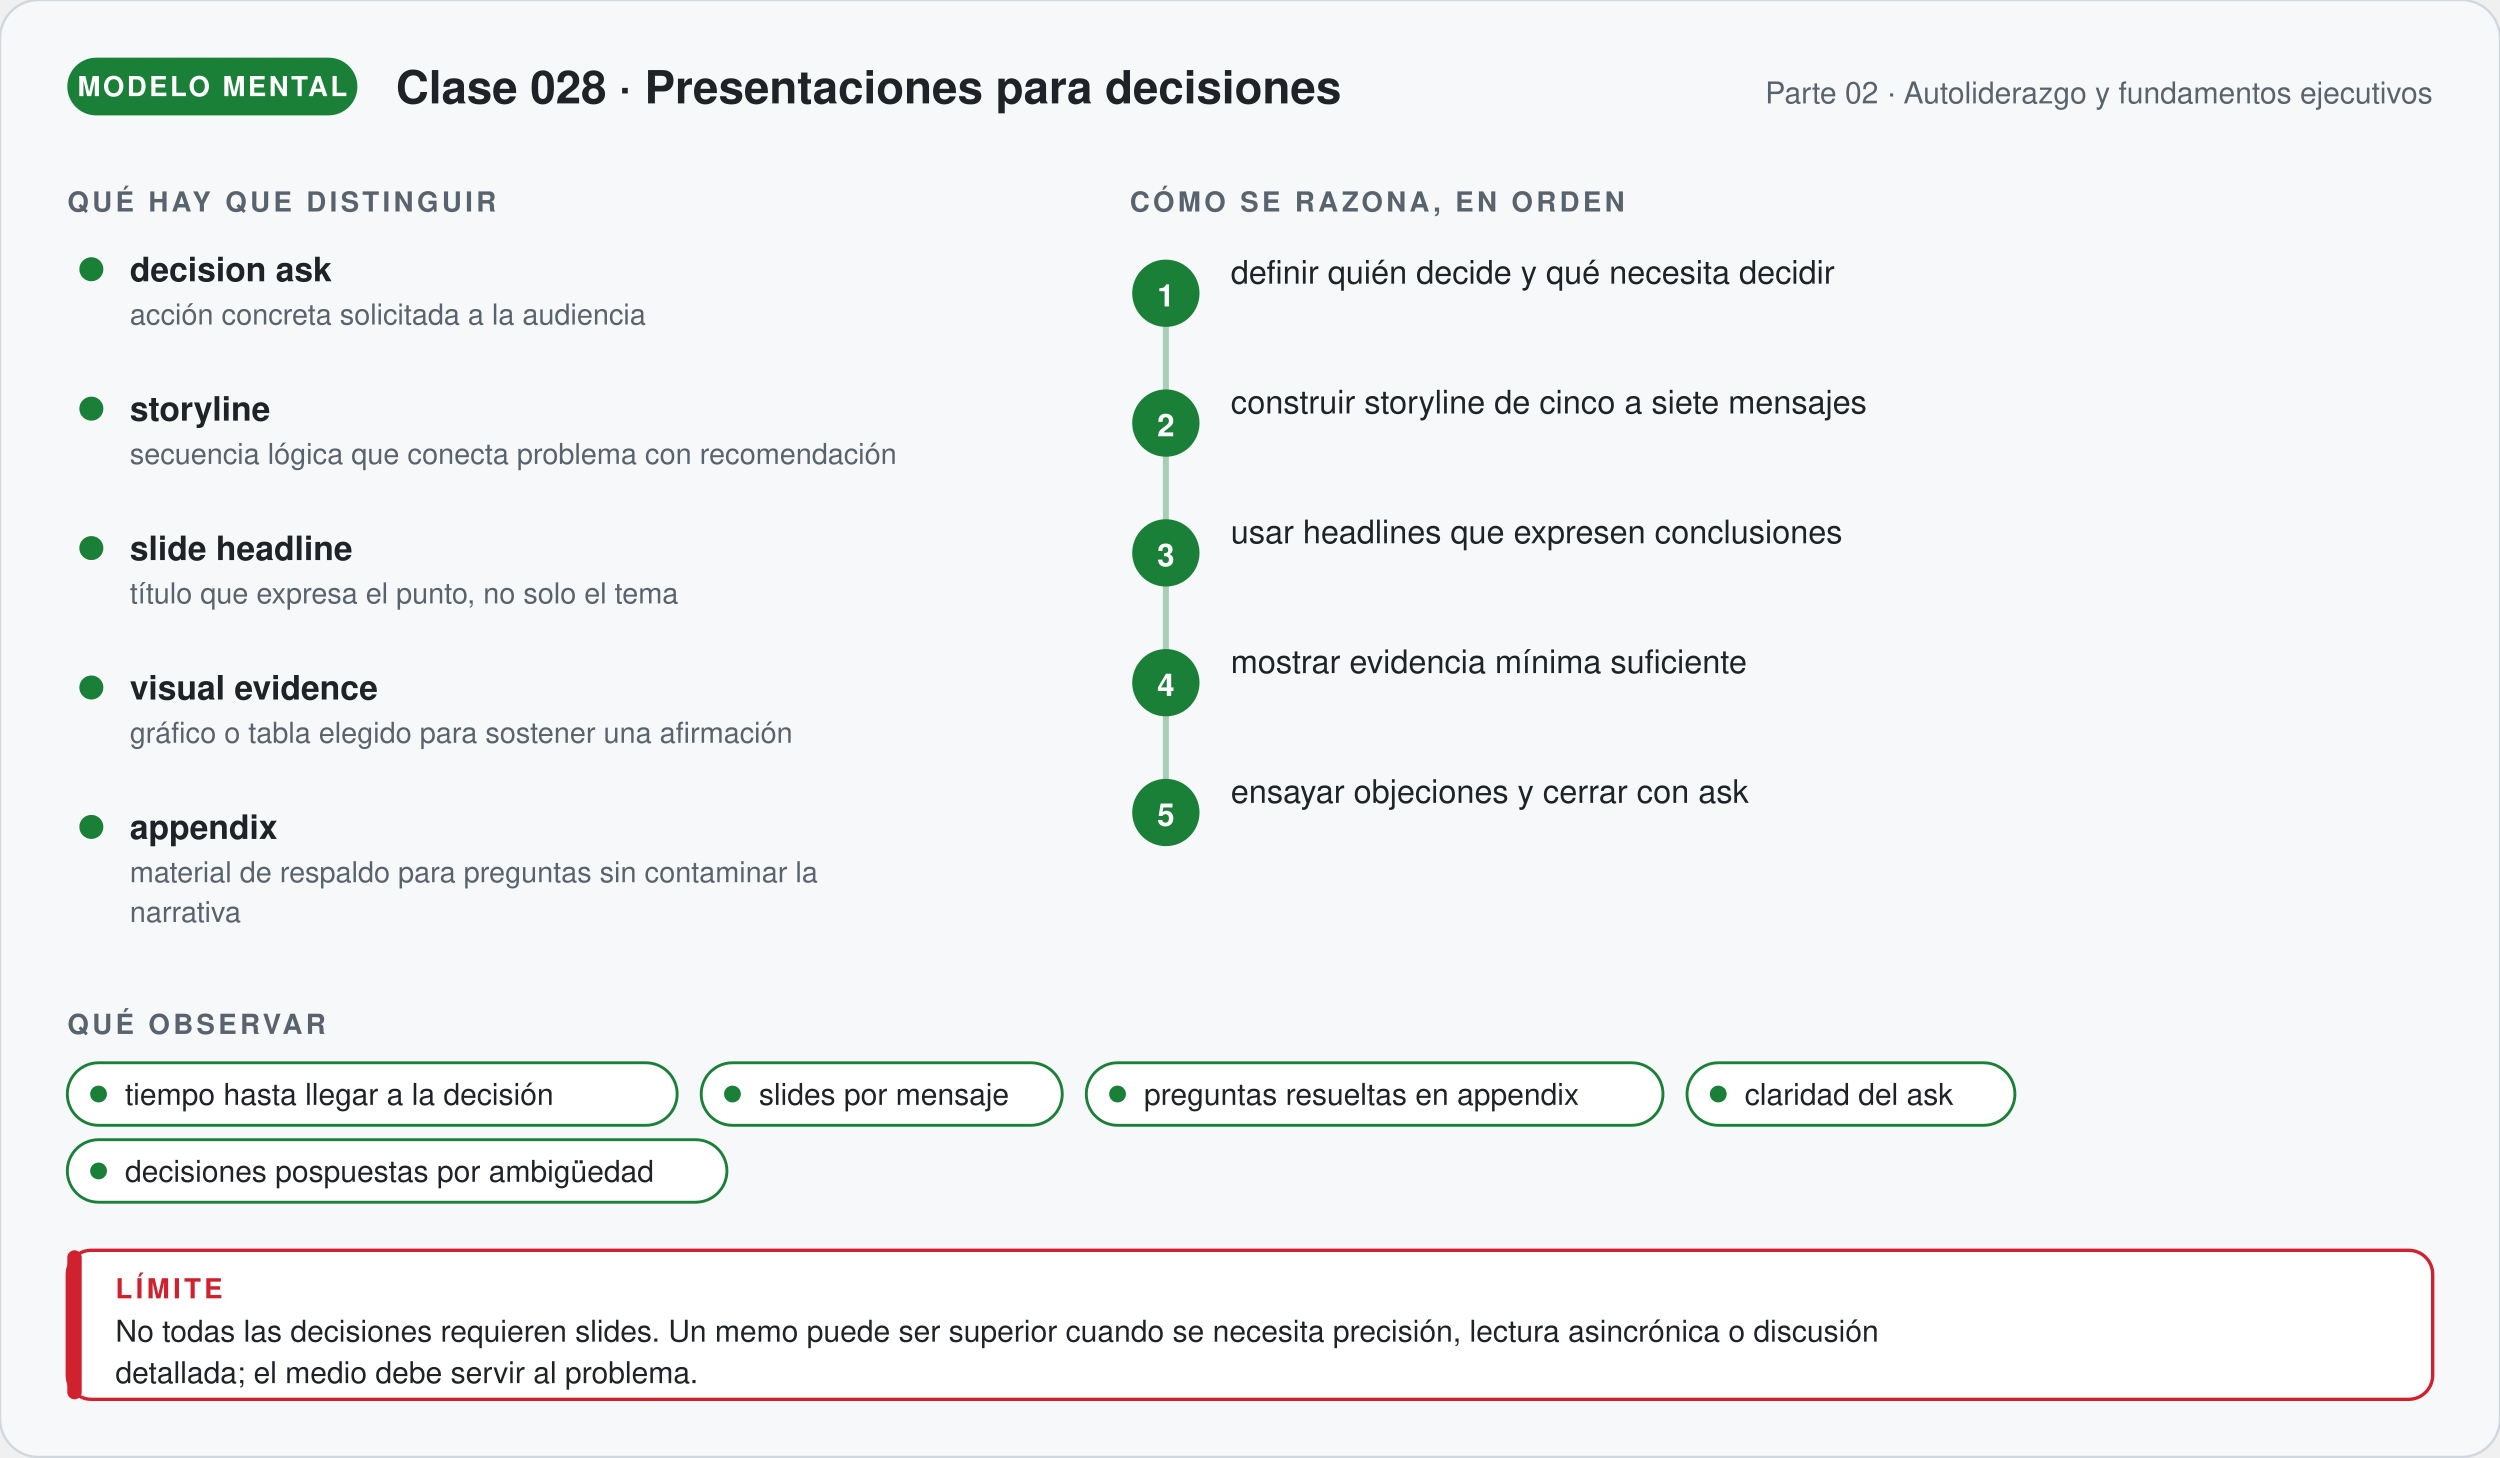
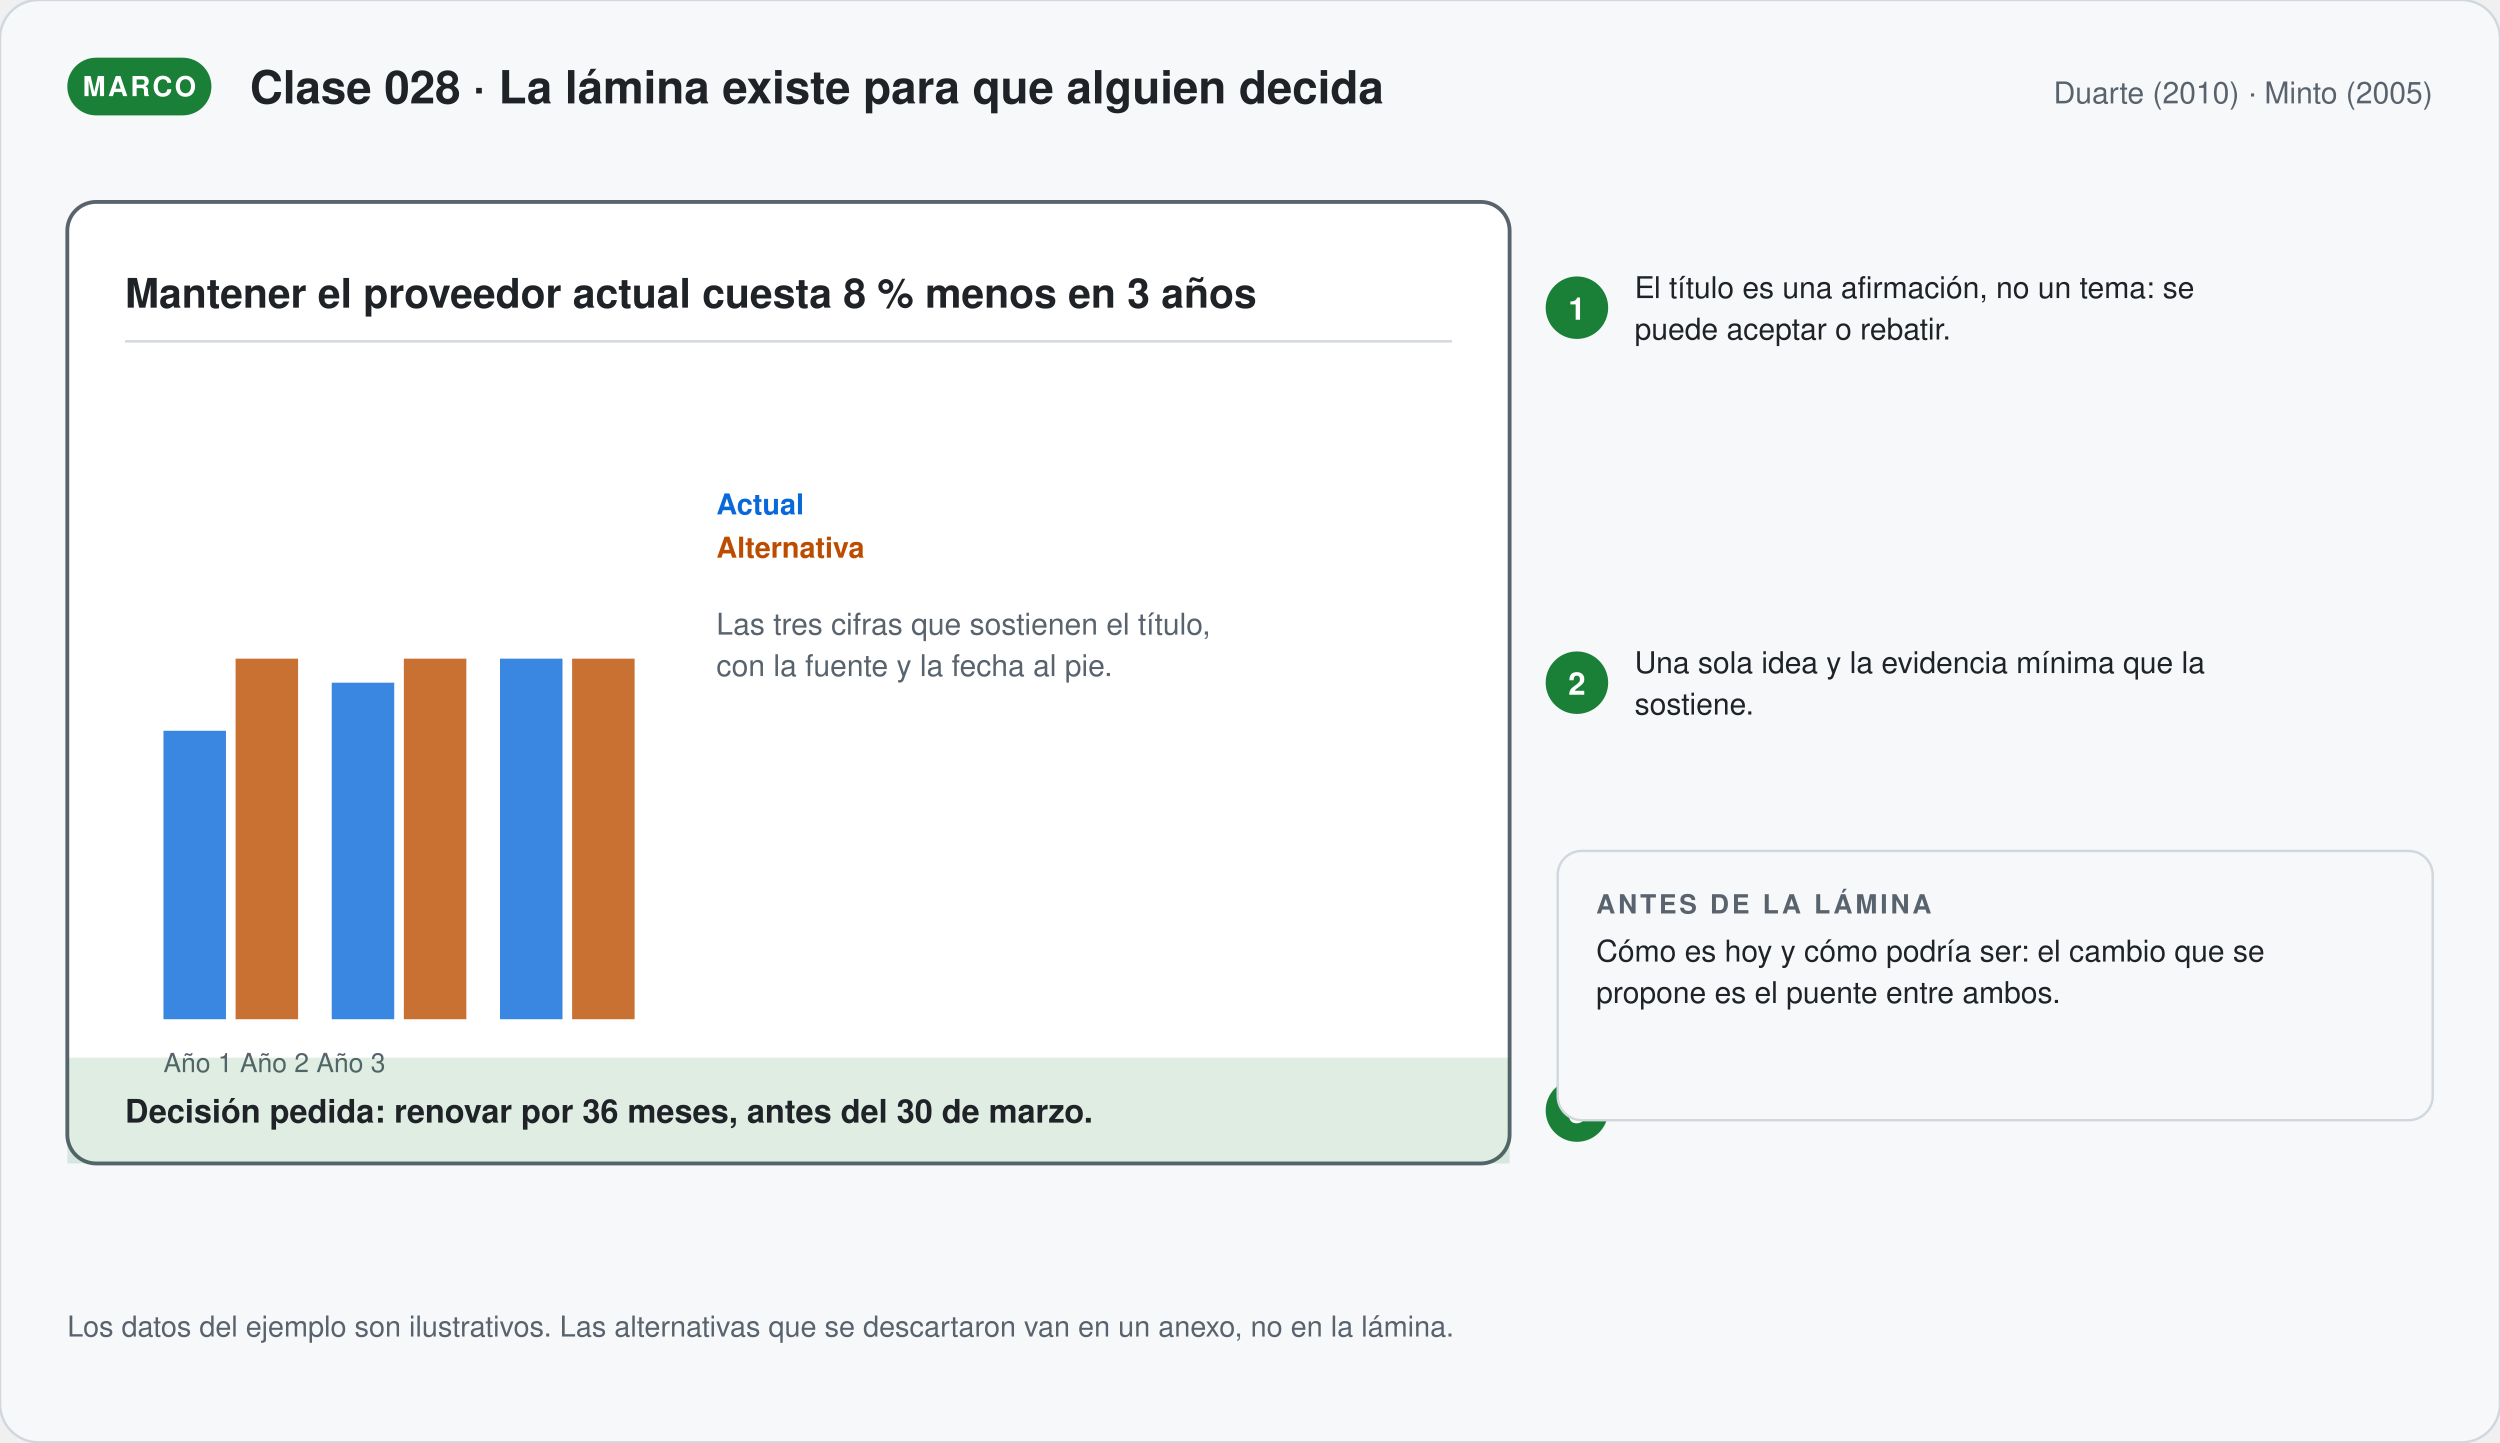
- <svg xmlns="http://www.w3.org/2000/svg" viewBox="0 0 1040 606.12" width="1040" role="img" aria-labelledby="t-g28 d-g28" font-family="'Segoe UI', 'Helvetica Neue', Helvetica, Arial, sans-serif">
+ <svg xmlns="http://www.w3.org/2000/svg" viewBox="0 0 1040 600" width="1040" role="img" aria-labelledby="t-028 d-028" font-family="'Segoe UI', 'Helvetica Neue', Helvetica, Arial, sans-serif">
  <defs>
-     <marker id="p-g28" viewBox="0 0 10 10" refX="8" refY="5" markerWidth="7" markerHeight="7" orient="auto">
+     <marker id="p-028" viewBox="0 0 10 10" refX="8" refY="5" markerWidth="7" markerHeight="7" orient="auto">
      <path d="M1,1 L9,5 L1,9 Z" fill="#59636e" />
    </marker>
  </defs>
-   <rect width="1040" height="606.12" rx="16" fill="#f6f8fa" stroke="#d0d7de" />
-   <rect x="28" y="24" width="120.67" height="24" rx="12" fill="#1a7f37" />
-   <text x="88.335" y="40" font-size="11.5" font-weight="700" fill="#ffffff" text-anchor="middle" letter-spacing="1">MODELO MENTAL</text>
-   <text x="164.67" y="43" font-size="19" font-weight="700" fill="#1f2328" text-anchor="start">Clase 028 · Presentaciones para decisiones</text>
-   <text x="1012" y="43" font-size="12.5" font-weight="400" fill="#59636e" text-anchor="end">Parte 02 · Autoliderazgo y fundamentos ejecutivos</text>
-   <text x="28" y="88" font-size="11.5" font-weight="700" fill="#59636e" text-anchor="start" letter-spacing="1.4">QUÉ HAY QUE DISTINGUIR</text>
-   <circle cx="38" cy="112" r="5" fill="#1a7f37" />
-   <text x="54" y="117" font-size="14" font-weight="700" fill="#1f2328" text-anchor="start">decision ask</text>
-   <text x="54" y="135" font-size="12" font-weight="400" fill="#59636e" text-anchor="start">acción concreta solicitada a la audiencia</text>
-   <circle cx="38" cy="170" r="5" fill="#1a7f37" />
-   <text x="54" y="175" font-size="14" font-weight="700" fill="#1f2328" text-anchor="start">storyline</text>
-   <text x="54" y="193" font-size="12" font-weight="400" fill="#59636e" text-anchor="start">secuencia lógica que conecta problema con recomendación</text>
-   <circle cx="38" cy="228" r="5" fill="#1a7f37" />
-   <text x="54" y="233" font-size="14" font-weight="700" fill="#1f2328" text-anchor="start">slide headline</text>
-   <text x="54" y="251" font-size="12" font-weight="400" fill="#59636e" text-anchor="start">título que expresa el punto, no solo el tema</text>
-   <circle cx="38" cy="286" r="5" fill="#1a7f37" />
-   <text x="54" y="291" font-size="14" font-weight="700" fill="#1f2328" text-anchor="start">visual evidence</text>
-   <text x="54" y="309" font-size="12" font-weight="400" fill="#59636e" text-anchor="start">gráfico o tabla elegido para sostener una afirmación</text>
-   <circle cx="38" cy="344" r="5" fill="#1a7f37" />
-   <text x="54" y="349" font-size="14" font-weight="700" fill="#1f2328" text-anchor="start">appendix</text>
-   <text x="54" y="367" font-size="12" font-weight="400" fill="#59636e" text-anchor="start">material de respaldo para preguntas sin contaminar la</text>
-   <text x="54" y="383.56" font-size="12" font-weight="400" fill="#59636e" text-anchor="start">narrativa</text>
-   <text x="470" y="88" font-size="11.5" font-weight="700" fill="#59636e" text-anchor="start" letter-spacing="1.4">CÓMO SE RAZONA, EN ORDEN</text>
-   <path d="M485,122 V338" stroke="#1a7f37" stroke-width="2.5" stroke-opacity="0.35" />
-   <circle cx="485" cy="122" r="14" fill="#1a7f37" />
-   <text x="485" y="127.5" font-size="13" font-weight="700" fill="#ffffff" text-anchor="middle">1</text>
-   <text x="512" y="118" font-size="13.5" font-weight="500" fill="#1f2328" text-anchor="start">definir quién decide y qué necesita decidir</text>
-   <circle cx="485" cy="176" r="14" fill="#1a7f37" />
-   <text x="485" y="181.5" font-size="13" font-weight="700" fill="#ffffff" text-anchor="middle">2</text>
-   <text x="512" y="172" font-size="13.5" font-weight="500" fill="#1f2328" text-anchor="start">construir storyline de cinco a siete mensajes</text>
-   <circle cx="485" cy="230" r="14" fill="#1a7f37" />
-   <text x="485" y="235.5" font-size="13" font-weight="700" fill="#ffffff" text-anchor="middle">3</text>
-   <text x="512" y="226" font-size="13.5" font-weight="500" fill="#1f2328" text-anchor="start">usar headlines que expresen conclusiones</text>
-   <circle cx="485" cy="284" r="14" fill="#1a7f37" />
-   <text x="485" y="289.5" font-size="13" font-weight="700" fill="#ffffff" text-anchor="middle">4</text>
-   <text x="512" y="280" font-size="13.5" font-weight="500" fill="#1f2328" text-anchor="start">mostrar evidencia mínima suficiente</text>
-   <circle cx="485" cy="338" r="14" fill="#1a7f37" />
-   <text x="485" y="343.5" font-size="13" font-weight="700" fill="#ffffff" text-anchor="middle">5</text>
-   <text x="512" y="334" font-size="13.5" font-weight="500" fill="#1f2328" text-anchor="start">ensayar objeciones y cerrar con ask</text>
-   <text x="28" y="430.12" font-size="11.5" font-weight="700" fill="#59636e" text-anchor="start" letter-spacing="1.4">QUÉ OBSERVAR</text>
-   <rect x="28" y="442.12" width="253.7" height="26" rx="13" fill="#ffffff" stroke="#1a7f37" stroke-width="1.2" />
-   <circle cx="41" cy="455.12" r="3.5" fill="#1a7f37" />
-   <text x="52" y="459.62" font-size="12.5" font-weight="400" fill="#1f2328" text-anchor="start">tiempo hasta llegar a la decisión</text>
-   <rect x="291.7" y="442.12" width="150.2" height="26" rx="13" fill="#ffffff" stroke="#1a7f37" stroke-width="1.2" />
-   <circle cx="304.7" cy="455.12" r="3.5" fill="#1a7f37" />
-   <text x="315.7" y="459.62" font-size="12.5" font-weight="400" fill="#1f2328" text-anchor="start">slides por mensaje</text>
-   <rect x="451.9" y="442.12" width="239.9" height="26" rx="13" fill="#ffffff" stroke="#1a7f37" stroke-width="1.2" />
-   <circle cx="464.9" cy="455.12" r="3.5" fill="#1a7f37" />
-   <text x="475.9" y="459.62" font-size="12.5" font-weight="400" fill="#1f2328" text-anchor="start">preguntas resueltas en appendix</text>
-   <rect x="701.8" y="442.12" width="136.4" height="26" rx="13" fill="#ffffff" stroke="#1a7f37" stroke-width="1.2" />
-   <circle cx="714.8" cy="455.12" r="3.5" fill="#1a7f37" />
-   <text x="725.8" y="459.62" font-size="12.5" font-weight="400" fill="#1f2328" text-anchor="start">claridad del ask</text>
-   <rect x="28" y="474.12" width="274.4" height="26" rx="13" fill="#ffffff" stroke="#1a7f37" stroke-width="1.2" />
-   <circle cx="41" cy="487.12" r="3.5" fill="#1a7f37" />
-   <text x="52" y="491.62" font-size="12.5" font-weight="400" fill="#1f2328" text-anchor="start">decisiones pospuestas por ambigüedad</text>
-   <rect x="28" y="520.12" width="984" height="62" rx="10" fill="#ffffff" stroke="#cf222e" stroke-width="1.4" />
-   <rect x="28" y="520.12" width="6" height="62" rx="3" fill="#cf222e" />
-   <text x="48" y="540.12" font-size="11.5" font-weight="700" fill="#cf222e" text-anchor="start" letter-spacing="1.4">LÍMITE</text>
-   <text x="48" y="558.12" font-size="12.5" font-weight="400" fill="#1f2328" text-anchor="start">No todas las decisiones requieren slides. Un memo puede ser superior cuando se necesita precisión, lectura asincrónica o discusión</text>
-   <text x="48" y="575.37" font-size="12.5" font-weight="400" fill="#1f2328" text-anchor="start">detallada; el medio debe servir al problema.</text>
+   <rect width="1040" height="600" rx="16" fill="#f6f8fa" stroke="#d0d7de" />
+   <rect x="28" y="24" width="59.95" height="24" rx="12" fill="#1a7f37" />
+   <text x="57.975" y="40" font-size="11.5" font-weight="700" fill="#ffffff" text-anchor="middle" letter-spacing="1">MARCO</text>
+   <text x="103.95" y="43" font-size="19" font-weight="700" fill="#1f2328" text-anchor="start">Clase 028 · La lámina existe para que alguien decida</text>
+   <text x="1012" y="43" font-size="12.5" font-weight="400" fill="#59636e" text-anchor="end">Duarte (2010) · Minto (2005)</text>
+   <rect x="28" y="84" width="600" height="400" rx="12" fill="#ffffff" stroke="#59636e" stroke-width="1.6" />
+   <text x="52" y="128" font-size="17" font-weight="700" fill="#1f2328" text-anchor="start">Mantener el proveedor actual cuesta 8 % menos en 3 años</text>
+   <line x1="52" y1="142" x2="604" y2="142" stroke="#d0d7de" />
+   <rect x="68" y="304" width="26" height="120" fill="#0969da" fill-opacity="0.8" />
+   <rect x="98" y="274" width="26" height="150" fill="#bc4c00" fill-opacity="0.8" />
+   <rect x="138" y="284" width="26" height="140" fill="#0969da" fill-opacity="0.8" />
+   <rect x="168" y="274" width="26" height="150" fill="#bc4c00" fill-opacity="0.8" />
+   <rect x="208" y="274" width="26" height="150" fill="#0969da" fill-opacity="0.8" />
+   <rect x="238" y="274" width="26" height="150" fill="#bc4c00" fill-opacity="0.8" />
+   <text x="68" y="446" font-size="11" font-weight="400" fill="#59636e" text-anchor="start">Año 1        Año 2        Año 3</text>
+   <text x="298" y="214" font-size="12" font-weight="700" fill="#0969da" text-anchor="start">Actual</text>
+   <text x="298" y="232" font-size="12" font-weight="700" fill="#bc4c00" text-anchor="start">Alternativa</text>
+   <text x="298" y="264" font-size="12.5" font-weight="400" fill="#59636e" text-anchor="start">Las tres cifras que sostienen el título,</text>
+   <text x="298" y="281.25" font-size="12.5" font-weight="400" fill="#59636e" text-anchor="start">con la fuente y la fecha al pie.</text>
+   <rect x="28" y="440" width="600" height="44" rx="0" fill="#1a7f37" fill-opacity="0.14" />
+   <text x="52" y="467" font-size="13.5" font-weight="700" fill="#1f2328" text-anchor="start">Decisión pedida: renovar por 36 meses, antes del 30 de marzo.</text>
+   <circle cx="656" cy="128" r="13" fill="#1a7f37" />
+   <text x="656" y="133" font-size="13" font-weight="700" fill="#ffffff" text-anchor="middle">1</text>
+   <text x="680" y="124" font-size="12.5" font-weight="400" fill="#1f2328" text-anchor="start">El título es una afirmación, no un tema: se</text>
+   <text x="680" y="141.25" font-size="12.5" font-weight="400" fill="#1f2328" text-anchor="start">puede aceptar o rebatir.</text>
+   <circle cx="656" cy="284" r="13" fill="#1a7f37" />
+   <text x="656" y="289" font-size="13" font-weight="700" fill="#ffffff" text-anchor="middle">2</text>
+   <text x="680" y="280" font-size="12.5" font-weight="400" fill="#1f2328" text-anchor="start">Una sola idea y la evidencia mínima que la</text>
+   <text x="680" y="297.25" font-size="12.5" font-weight="400" fill="#1f2328" text-anchor="start">sostiene.</text>
+   <circle cx="656" cy="462" r="13" fill="#1a7f37" />
+   <text x="656" y="467" font-size="13" font-weight="700" fill="#ffffff" text-anchor="middle">3</text>
+   <text x="680" y="458" font-size="12.5" font-weight="400" fill="#1f2328" text-anchor="start">Se pide una decisión concreta, con fecha.</text>
+   <rect x="648" y="354" width="364" height="112" rx="10" fill="#f6f8fa" stroke="#d0d7de" stroke-width="1" />
+   <text x="664" y="380" font-size="11" font-weight="700" fill="#59636e" text-anchor="start" letter-spacing="1.2">ANTES DE LA LÁMINA</text>
+   <text x="664" y="400" font-size="12.5" font-weight="400" fill="#1f2328" text-anchor="start">Cómo es hoy y cómo podría ser: el cambio que se</text>
+   <text x="664" y="417.25" font-size="12.5" font-weight="400" fill="#1f2328" text-anchor="start">propone es el puente entre ambos.</text>
+   <text x="28" y="556" font-size="12" font-weight="400" fill="#59636e" text-anchor="start">Los datos del ejemplo son ilustrativos. Las alternativas que se descartaron van en un anexo, no en la lámina.</text>
</svg>
